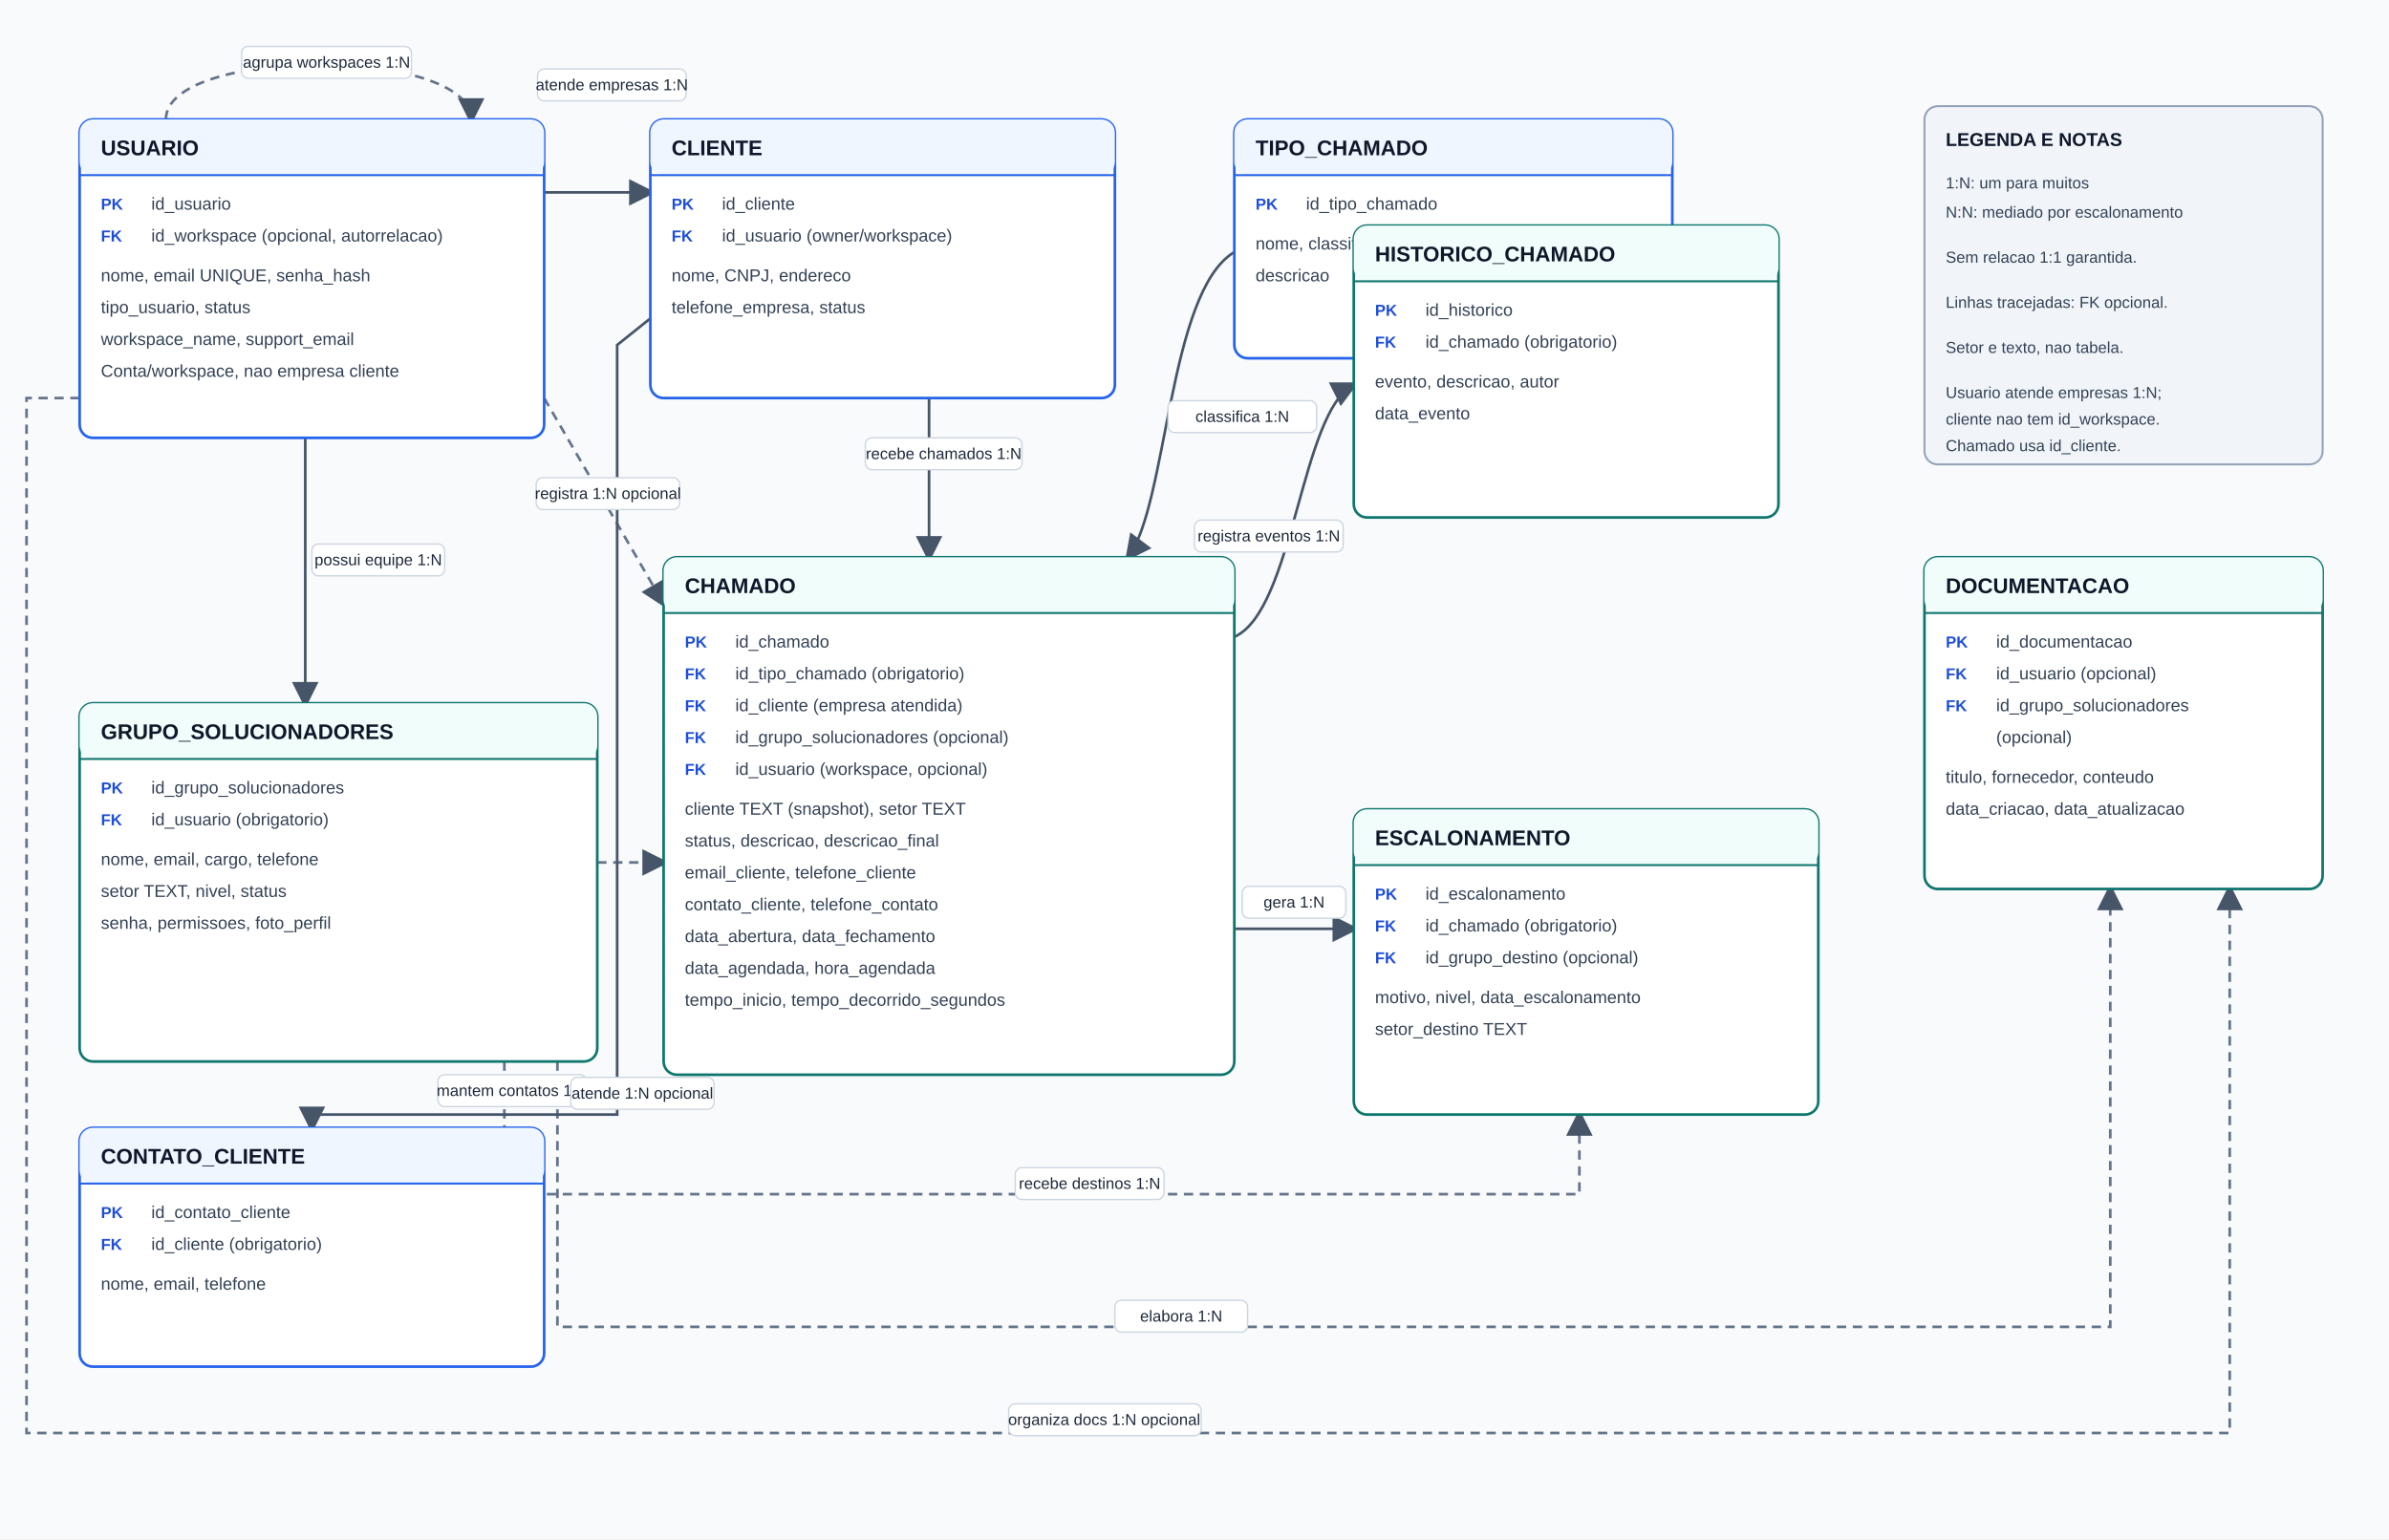
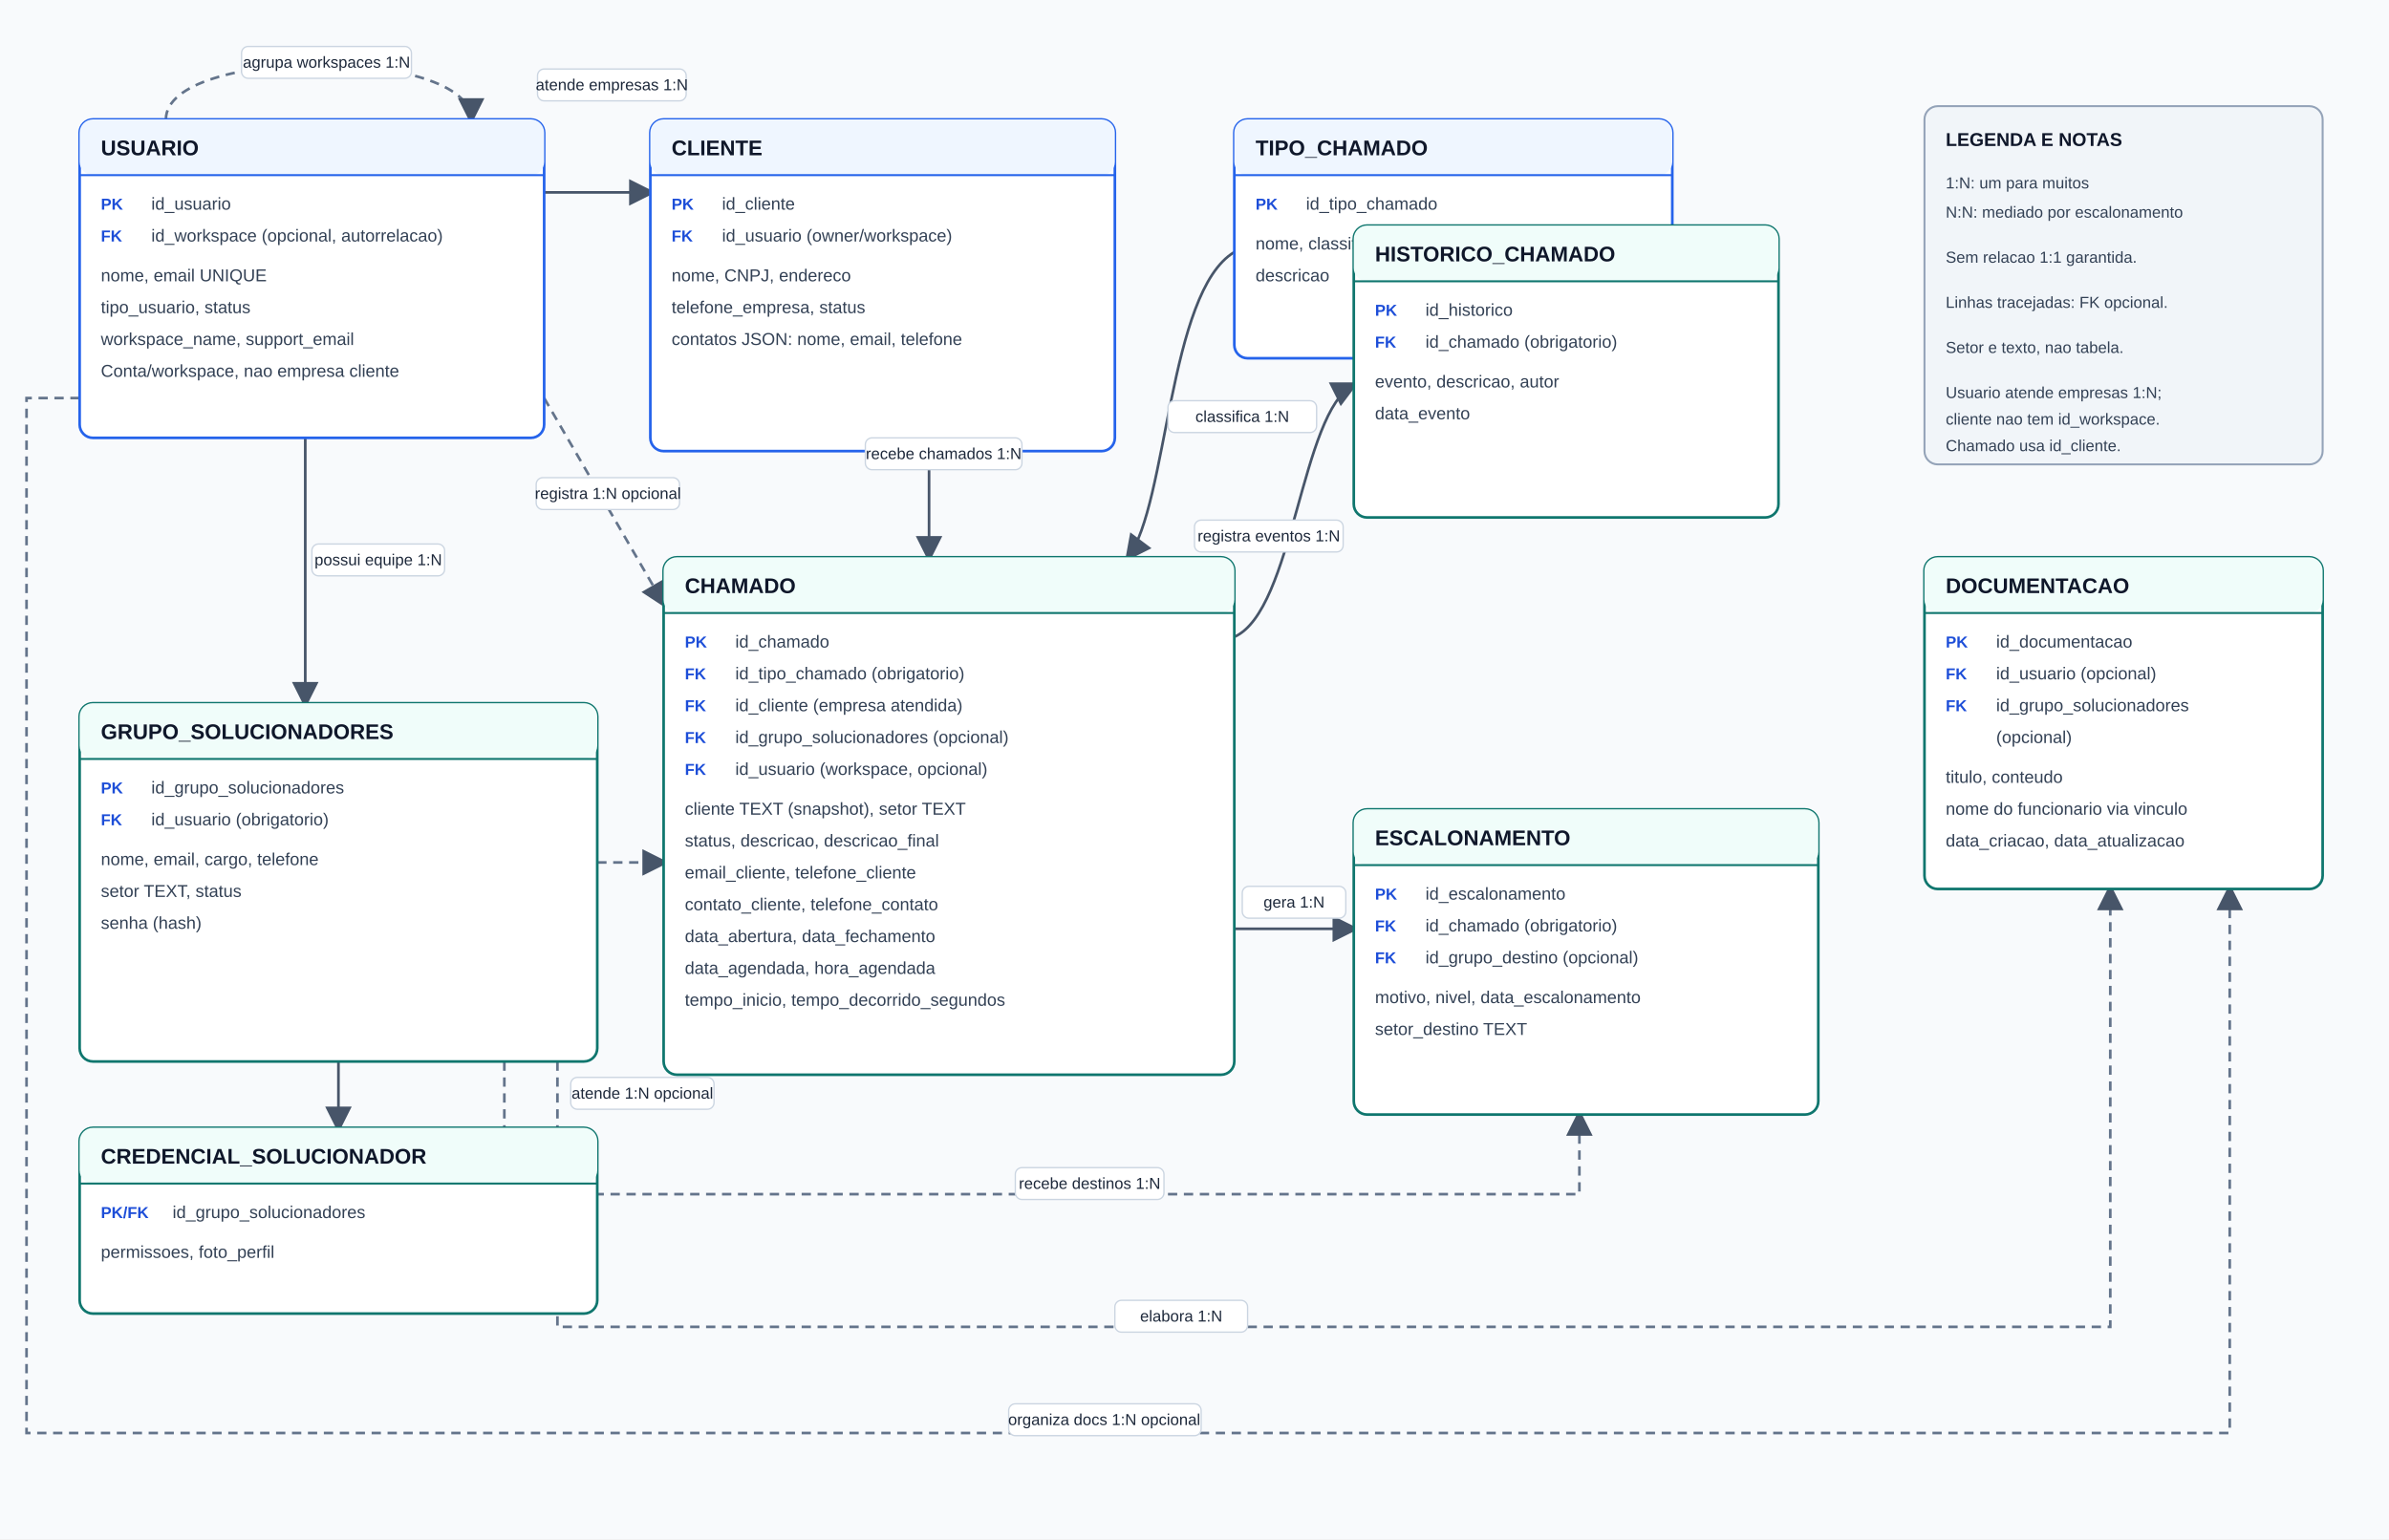
<svg xmlns="http://www.w3.org/2000/svg" width="1800" height="1160" viewBox="0 0 1800 1160" role="img" aria-labelledby="title description">
  <defs>
    <marker id="arrow" markerWidth="10" markerHeight="10" refX="8" refY="5" orient="auto" markerUnits="strokeWidth">
      <path d="M0,0 L10,5 L0,10 z" fill="#475569" />
    </marker>
    <style>
      .bg { fill: #f8fafc; }
      .entity { fill: #fff; stroke: #2563eb; stroke-width: 2; }
      .domain { stroke: #0f766e; }
      .header { fill: #eff6ff; }
      .domain-header { fill: #f0fdfa; }
      .title { fill: #0f172a; font: 700 16px Arial, sans-serif; }
      .field { fill: #334155; font: 13px Arial, sans-serif; }
      .key { fill: #1d4ed8; font: 700 12px Arial, sans-serif; }
      .edge { fill: none; stroke: #475569; stroke-width: 2; marker-end: url(#arrow); }
      .optional { stroke: #64748b; stroke-dasharray: 7 5; }
      .edge-label { fill: #fff; stroke: #cbd5e1; stroke-width: 1; }
      .edge-text { fill: #1e293b; font: 12px Arial, sans-serif; text-anchor: middle; }
      .note { fill: #f1f5f9; stroke: #94a3b8; stroke-width: 1.5; }
      .note-title { fill: #0f172a; font: 700 14px Arial, sans-serif; }
      .note-text { fill: #334155; font: 12px Arial, sans-serif; }
    </style>
  </defs>
  <rect class="bg" width="1800" height="1160" />
  <g aria-label="Relacionamentos">
    <path class="edge" d="M410 145 L490 145" />
    <path class="edge optional" d="M125 90 C125 35 355 35 355 90" />
    <path class="edge" d="M230 330 L230 530" />
+     <path class="edge" d="M255 800 L255 850" />
    <path class="edge optional" d="M410 300 L500 455" />
    <path class="edge" d="M700 300 L700 420" />
    <path class="edge" d="M930 190 C880 220 880 380 850 420" />
    <path class="edge optional" d="M450 650 L500 650" />
    <path class="edge" d="M930 480 C975 460 980 310 1020 290" />
    <path class="edge" d="M930 700 L1020 700" />
    <path class="edge optional" d="M380 800 L380 900 L1190 900 L1190 840" />
    <path class="edge optional" d="M420 800 L420 1000 L1590 1000 L1590 670" />
    <path class="edge optional" d="M60 300 L20 300 L20 1080 L1680 1080 L1680 670" />
-     <path class="edge" d="M490 240 L465 260 L465 840 L235 840 L235 850" />
  </g>
  <g transform="translate(60 90)">
    <rect class="entity" width="350" height="240" rx="10" />
    <rect class="header" width="350" height="42" rx="10" />
    <path d="M0 42 H350" stroke="#2563eb" stroke-width="1.5" />
    <text class="title" x="16" y="27">USUARIO</text>
    <text class="key" x="16" y="68">PK</text>
    <text class="field" x="54" y="68">id_usuario</text>
    <text class="key" x="16" y="92">FK</text>
    <text class="field" x="54" y="92">id_workspace (opcional, autorrelacao)</text>
-     <text class="field" x="16" y="122">nome, email UNIQUE, senha_hash</text>
+     <text class="field" x="16" y="122">nome, email UNIQUE</text>
    <text class="field" x="16" y="146">tipo_usuario, status</text>
    <text class="field" x="16" y="170">workspace_name, support_email</text>
    <text class="field" x="16" y="194">Conta/workspace, nao empresa cliente</text>
  </g>
  <g transform="translate(490 90)">
-     <rect class="entity" width="350" height="210" rx="10" />
+     <rect class="entity" width="350" height="250" rx="10" />
    <rect class="header" width="350" height="42" rx="10" />
    <path d="M0 42 H350" stroke="#2563eb" stroke-width="1.5" />
    <text class="title" x="16" y="27">CLIENTE</text>
    <text class="key" x="16" y="68">PK</text>
    <text class="field" x="54" y="68">id_cliente</text>
    <text class="key" x="16" y="92">FK</text>
    <text class="field" x="54" y="92">id_usuario (owner/workspace)</text>
    <text class="field" x="16" y="122">nome, CNPJ, endereco</text>
    <text class="field" x="16" y="146">telefone_empresa, status</text>
-   </g>
-   <g transform="translate(60 850)">
-     <rect class="entity" width="350" height="180" rx="10" />
-     <rect class="header" width="350" height="42" rx="10" />
-     <path d="M0 42 H350" stroke="#2563eb" stroke-width="1.5" />
-     <text class="title" x="16" y="27">CONTATO_CLIENTE</text>
-     <text class="key" x="16" y="68">PK</text>
-     <text class="field" x="54" y="68">id_contato_cliente</text>
-     <text class="key" x="16" y="92">FK</text>
-     <text class="field" x="54" y="92">id_cliente (obrigatorio)</text>
-     <text class="field" x="16" y="122">nome, email, telefone</text>
+     <text class="field" x="16" y="170">contatos JSON: nome, email, telefone</text>
  </g>
  <g transform="translate(930 90)">
    <rect class="entity" width="330" height="180" rx="10" />
    <rect class="header" width="330" height="42" rx="10" />
    <path d="M0 42 H330" stroke="#2563eb" stroke-width="1.5" />
    <text class="title" x="16" y="27">TIPO_CHAMADO</text>
    <text class="key" x="16" y="68">PK</text>
    <text class="field" x="54" y="68">id_tipo_chamado</text>
    <text class="field" x="16" y="98">nome, classificacao</text>
    <text class="field" x="16" y="122">descricao</text>
  </g>
  <g transform="translate(60 530)">
    <rect class="entity domain" width="390" height="270" rx="10" />
    <rect class="domain-header" width="390" height="42" rx="10" />
    <path d="M0 42 H390" stroke="#0f766e" stroke-width="1.5" />
    <text class="title" x="16" y="27">GRUPO_SOLUCIONADORES</text>
    <text class="key" x="16" y="68">PK</text>
    <text class="field" x="54" y="68">id_grupo_solucionadores</text>
    <text class="key" x="16" y="92">FK</text>
    <text class="field" x="54" y="92">id_usuario (obrigatorio)</text>
    <text class="field" x="16" y="122">nome, email, cargo, telefone</text>
-     <text class="field" x="16" y="146">setor TEXT, nivel, status</text>
-     <text class="field" x="16" y="170">senha, permissoes, foto_perfil</text>
+     <text class="field" x="16" y="146">setor TEXT, status</text>
+     <text class="field" x="16" y="170">senha (hash)</text>
+   </g>
+   <g transform="translate(60 850)">
+     <rect class="entity domain" width="390" height="140" rx="10" />
+     <rect class="domain-header" width="390" height="42" rx="10" />
+     <path d="M0 42 H390" stroke="#0f766e" stroke-width="1.5" />
+     <text class="title" x="16" y="27">CREDENCIAL_SOLUCIONADOR</text>
+     <text class="key" x="16" y="68">PK/FK</text>
+     <text class="field" x="70" y="68">id_grupo_solucionadores</text>
+     <text class="field" x="16" y="98">permissoes, foto_perfil</text>
  </g>
  <g transform="translate(500 420)">
    <rect class="entity domain" width="430" height="390" rx="10" />
    <rect class="domain-header" width="430" height="42" rx="10" />
    <path d="M0 42 H430" stroke="#0f766e" stroke-width="1.5" />
    <text class="title" x="16" y="27">CHAMADO</text>
    <text class="key" x="16" y="68">PK</text>
    <text class="field" x="54" y="68">id_chamado</text>
    <text class="key" x="16" y="92">FK</text>
    <text class="field" x="54" y="92">id_tipo_chamado (obrigatorio)</text>
    <text class="key" x="16" y="116">FK</text>
    <text class="field" x="54" y="116">id_cliente (empresa atendida)</text>
    <text class="key" x="16" y="140">FK</text>
    <text class="field" x="54" y="140">id_grupo_solucionadores (opcional)</text>
    <text class="key" x="16" y="164">FK</text>
    <text class="field" x="54" y="164">id_usuario (workspace, opcional)</text>
    <text class="field" x="16" y="194">cliente TEXT (snapshot), setor TEXT</text>
    <text class="field" x="16" y="218">status, descricao, descricao_final</text>
    <text class="field" x="16" y="242">email_cliente, telefone_cliente</text>
    <text class="field" x="16" y="266">contato_cliente, telefone_contato</text>
    <text class="field" x="16" y="290">data_abertura, data_fechamento</text>
    <text class="field" x="16" y="314">data_agendada, hora_agendada</text>
    <text class="field" x="16" y="338">tempo_inicio, tempo_decorrido_segundos</text>
  </g>
  <g transform="translate(1020 170)">
    <rect class="entity domain" width="320" height="220" rx="10" />
    <rect class="domain-header" width="320" height="42" rx="10" />
    <path d="M0 42 H320" stroke="#0f766e" stroke-width="1.5" />
    <text class="title" x="16" y="27">HISTORICO_CHAMADO</text>
    <text class="key" x="16" y="68">PK</text>
    <text class="field" x="54" y="68">id_historico</text>
    <text class="key" x="16" y="92">FK</text>
    <text class="field" x="54" y="92">id_chamado (obrigatorio)</text>
    <text class="field" x="16" y="122">evento, descricao, autor</text>
    <text class="field" x="16" y="146">data_evento</text>
  </g>
  <g transform="translate(1020 610)">
    <rect class="entity domain" width="350" height="230" rx="10" />
    <rect class="domain-header" width="350" height="42" rx="10" />
    <path d="M0 42 H350" stroke="#0f766e" stroke-width="1.5" />
    <text class="title" x="16" y="27">ESCALONAMENTO</text>
    <text class="key" x="16" y="68">PK</text>
    <text class="field" x="54" y="68">id_escalonamento</text>
    <text class="key" x="16" y="92">FK</text>
    <text class="field" x="54" y="92">id_chamado (obrigatorio)</text>
    <text class="key" x="16" y="116">FK</text>
    <text class="field" x="54" y="116">id_grupo_destino (opcional)</text>
    <text class="field" x="16" y="146">motivo, nivel, data_escalonamento</text>
    <text class="field" x="16" y="170">setor_destino TEXT</text>
  </g>
  <g transform="translate(1450 420)">
    <rect class="entity domain" width="300" height="250" rx="10" />
    <rect class="domain-header" width="300" height="42" rx="10" />
    <path d="M0 42 H300" stroke="#0f766e" stroke-width="1.5" />
    <text class="title" x="16" y="27">DOCUMENTACAO</text>
    <text class="key" x="16" y="68">PK</text>
    <text class="field" x="54" y="68">id_documentacao</text>
    <text class="key" x="16" y="92">FK</text>
    <text class="field" x="54" y="92">id_usuario (opcional)</text>
    <text class="key" x="16" y="116">FK</text>
    <text class="field" x="54" y="116">id_grupo_solucionadores</text>
    <text class="field" x="54" y="140">(opcional)</text>
-     <text class="field" x="16" y="170">titulo, fornecedor, conteudo</text>
-     <text class="field" x="16" y="194">data_criacao, data_atualizacao</text>
+     <text class="field" x="16" y="170">titulo, conteudo</text>
+     <text class="field" x="16" y="194">nome do funcionario via vinculo</text>
+     <text class="field" x="16" y="218">data_criacao, data_atualizacao</text>
  </g>
  <g transform="translate(1450 80)">
    <rect class="note" width="300" height="270" rx="10" />
    <text class="note-title" x="16" y="30">LEGENDA E NOTAS</text>
    <text class="note-text" x="16" y="62">1:N: um para muitos</text>
    <text class="note-text" x="16" y="84">N:N: mediado por escalonamento</text>
    <text class="note-text" x="16" y="118">Sem relacao 1:1 garantida.</text>
    <text class="note-text" x="16" y="152">Linhas tracejadas: FK opcional.</text>
    <text class="note-text" x="16" y="186">Setor e texto, nao tabela.</text>
    <text class="note-text" x="16" y="220">Usuario atende empresas 1:N;</text>
    <text class="note-text" x="16" y="240">cliente nao tem id_workspace.</text>
    <text class="note-text" x="16" y="260">Chamado usa id_cliente.</text>
  </g>
  <g>
    <rect class="edge-label" x="405" y="52" width="112" height="24" rx="5" />
    <text class="edge-text" x="461" y="68">atende empresas 1:N</text>
-     <rect class="edge-label" x="330" y="810" width="112" height="24" rx="5" />
-     <text class="edge-text" x="386" y="826">mantem contatos 1:N</text>
    <rect class="edge-label" x="182" y="35" width="128" height="24" rx="5" />
    <text class="edge-text" x="246" y="51">agrupa workspaces 1:N</text>
    <rect class="edge-label" x="235" y="410" width="100" height="24" rx="5" />
    <text class="edge-text" x="285" y="426">possui equipe 1:N</text>
    <rect class="edge-label" x="652" y="330" width="118" height="24" rx="5" />
    <text class="edge-text" x="711" y="346">recebe chamados 1:N</text>
    <rect class="edge-label" x="404" y="360" width="108" height="24" rx="5" />
    <text class="edge-text" x="458" y="376">registra 1:N opcional</text>
    <rect class="edge-label" x="880" y="302" width="112" height="24" rx="5" />
    <text class="edge-text" x="936" y="318">classifica 1:N</text>
    <rect class="edge-label" x="430" y="812" width="108" height="24" rx="5" />
    <text class="edge-text" x="484" y="828">atende 1:N opcional</text>
    <rect class="edge-label" x="900" y="392" width="112" height="24" rx="5" />
    <text class="edge-text" x="956" y="408">registra eventos 1:N</text>
    <rect class="edge-label" x="936" y="668" width="78" height="24" rx="5" />
    <text class="edge-text" x="975" y="684">gera 1:N</text>
    <rect class="edge-label" x="765" y="880" width="112" height="24" rx="5" />
    <text class="edge-text" x="821" y="896">recebe destinos 1:N</text>
    <rect class="edge-label" x="840" y="980" width="100" height="24" rx="5" />
    <text class="edge-text" x="890" y="996">elabora 1:N</text>
    <rect class="edge-label" x="760" y="1058" width="145" height="24" rx="5" />
    <text class="edge-text" x="832" y="1074">organiza docs 1:N opcional</text>
  </g>
</svg>
